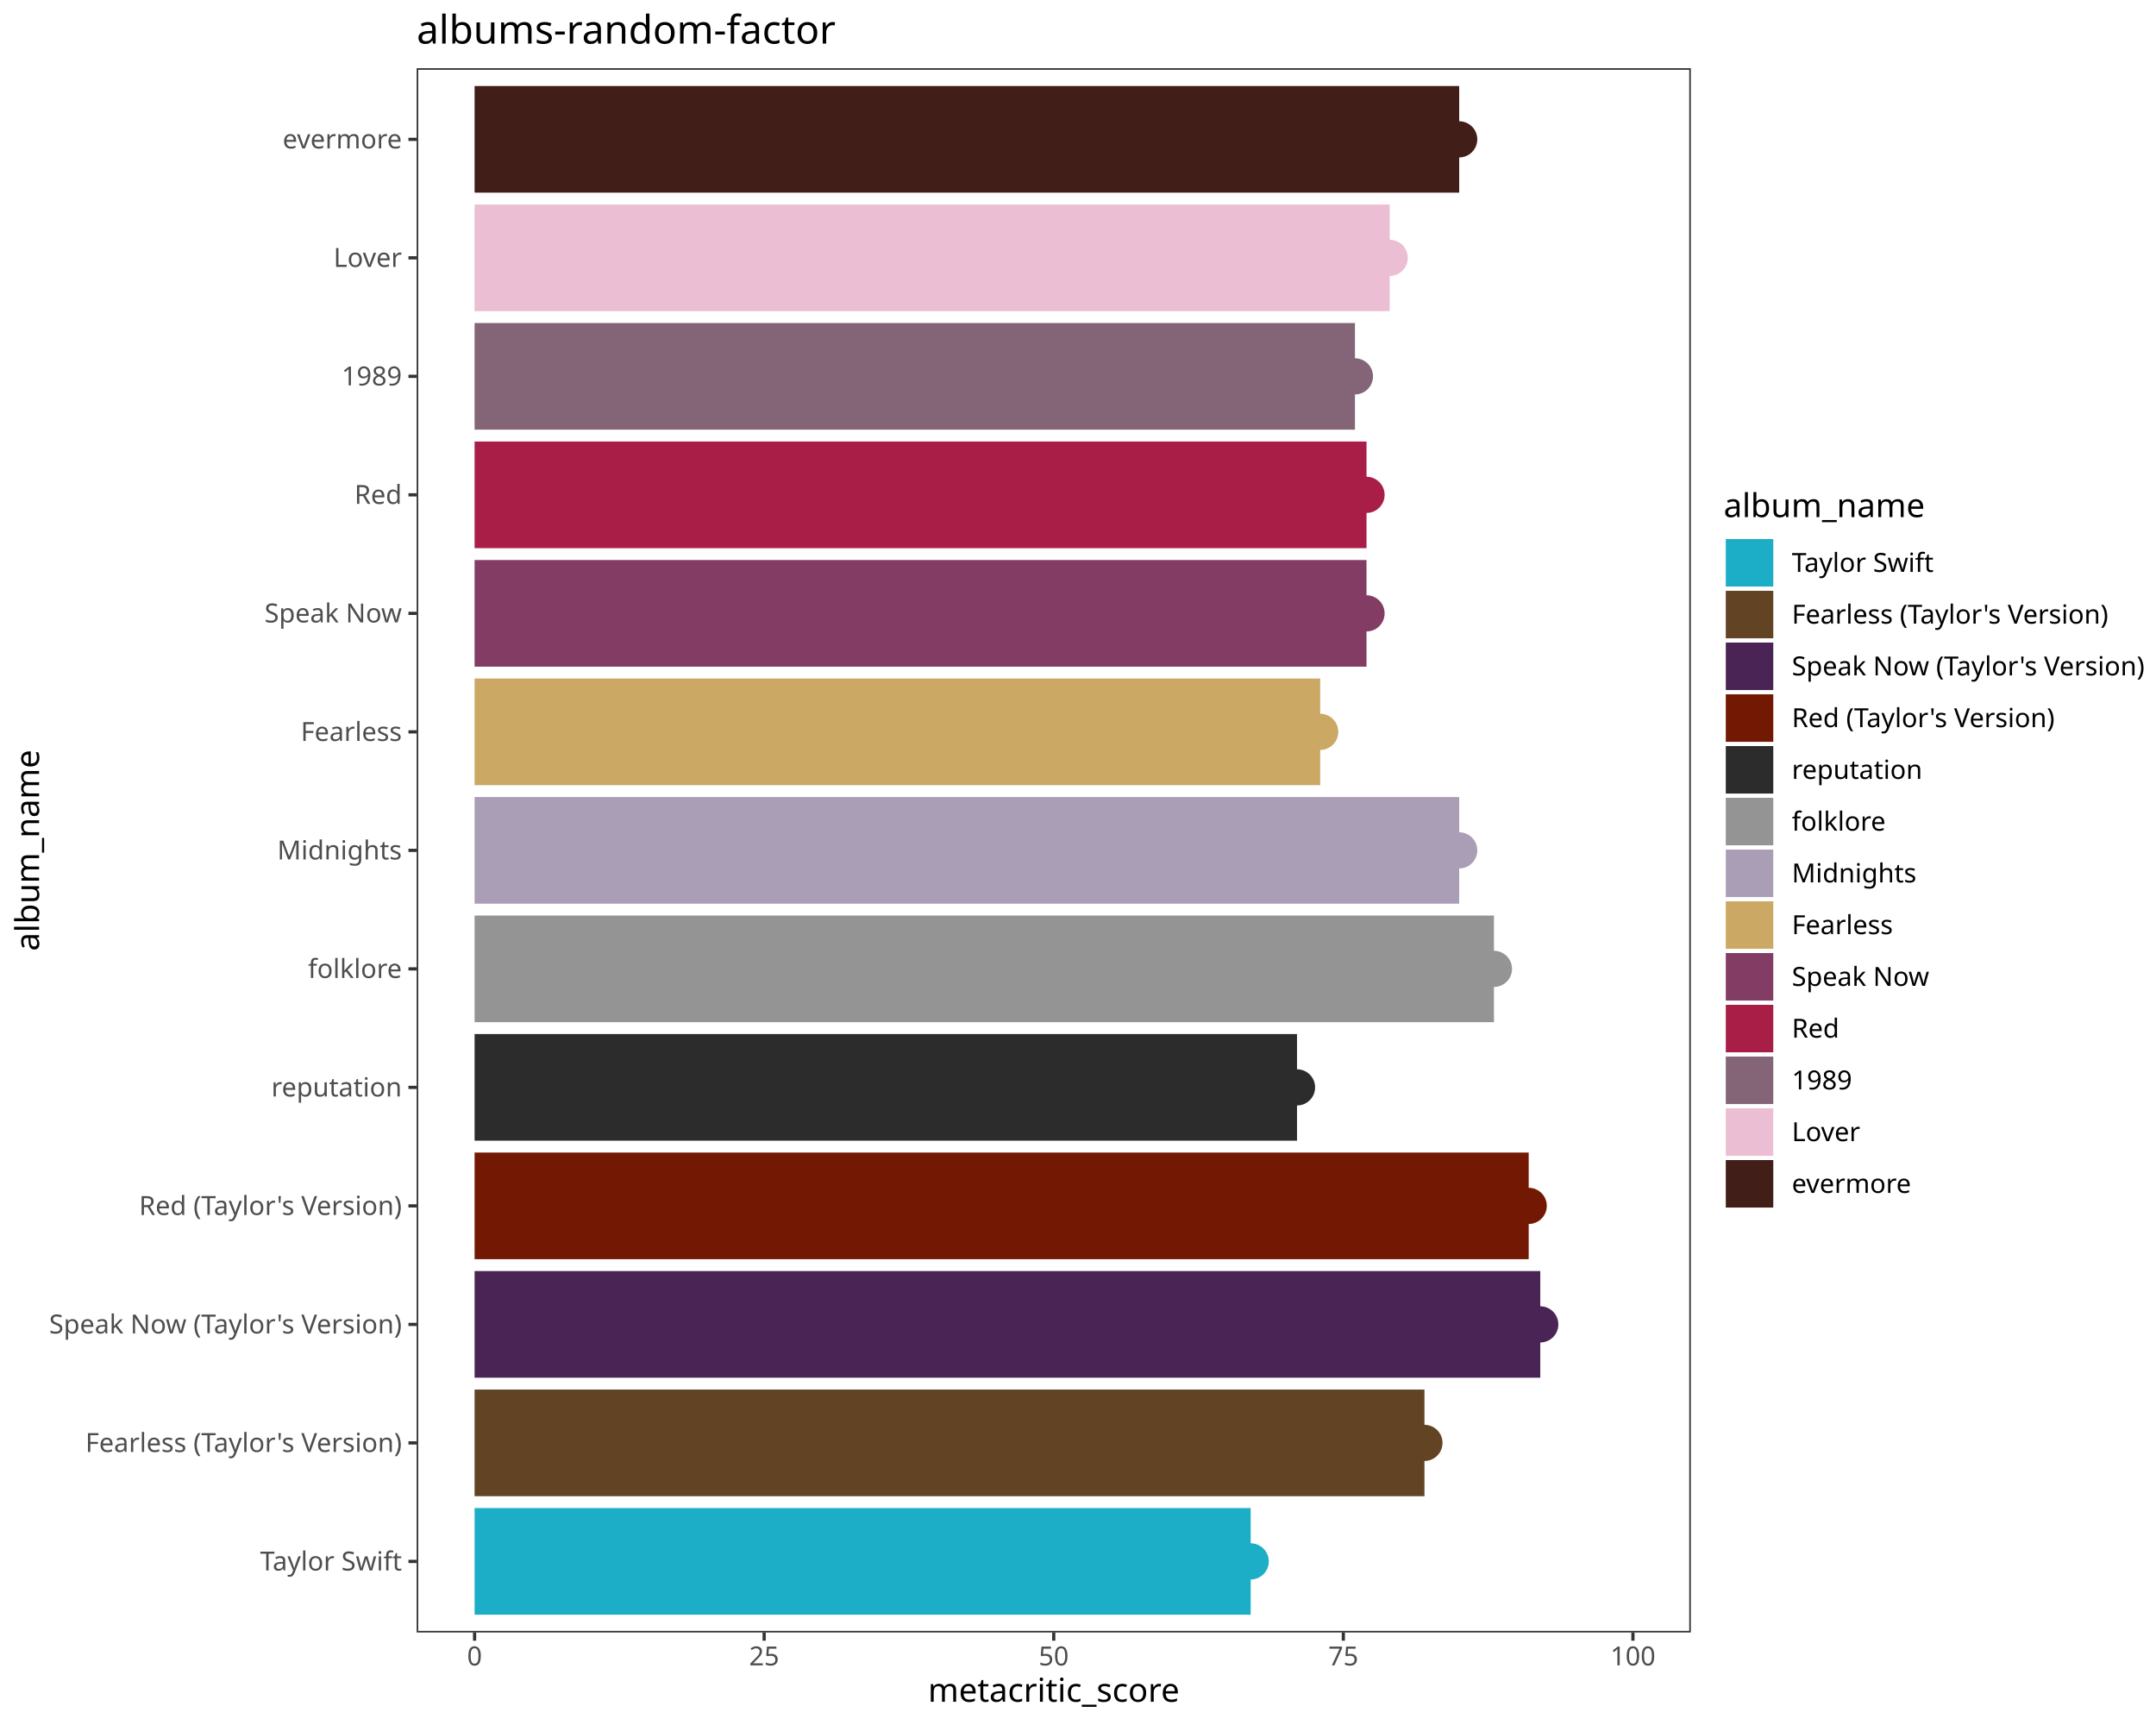
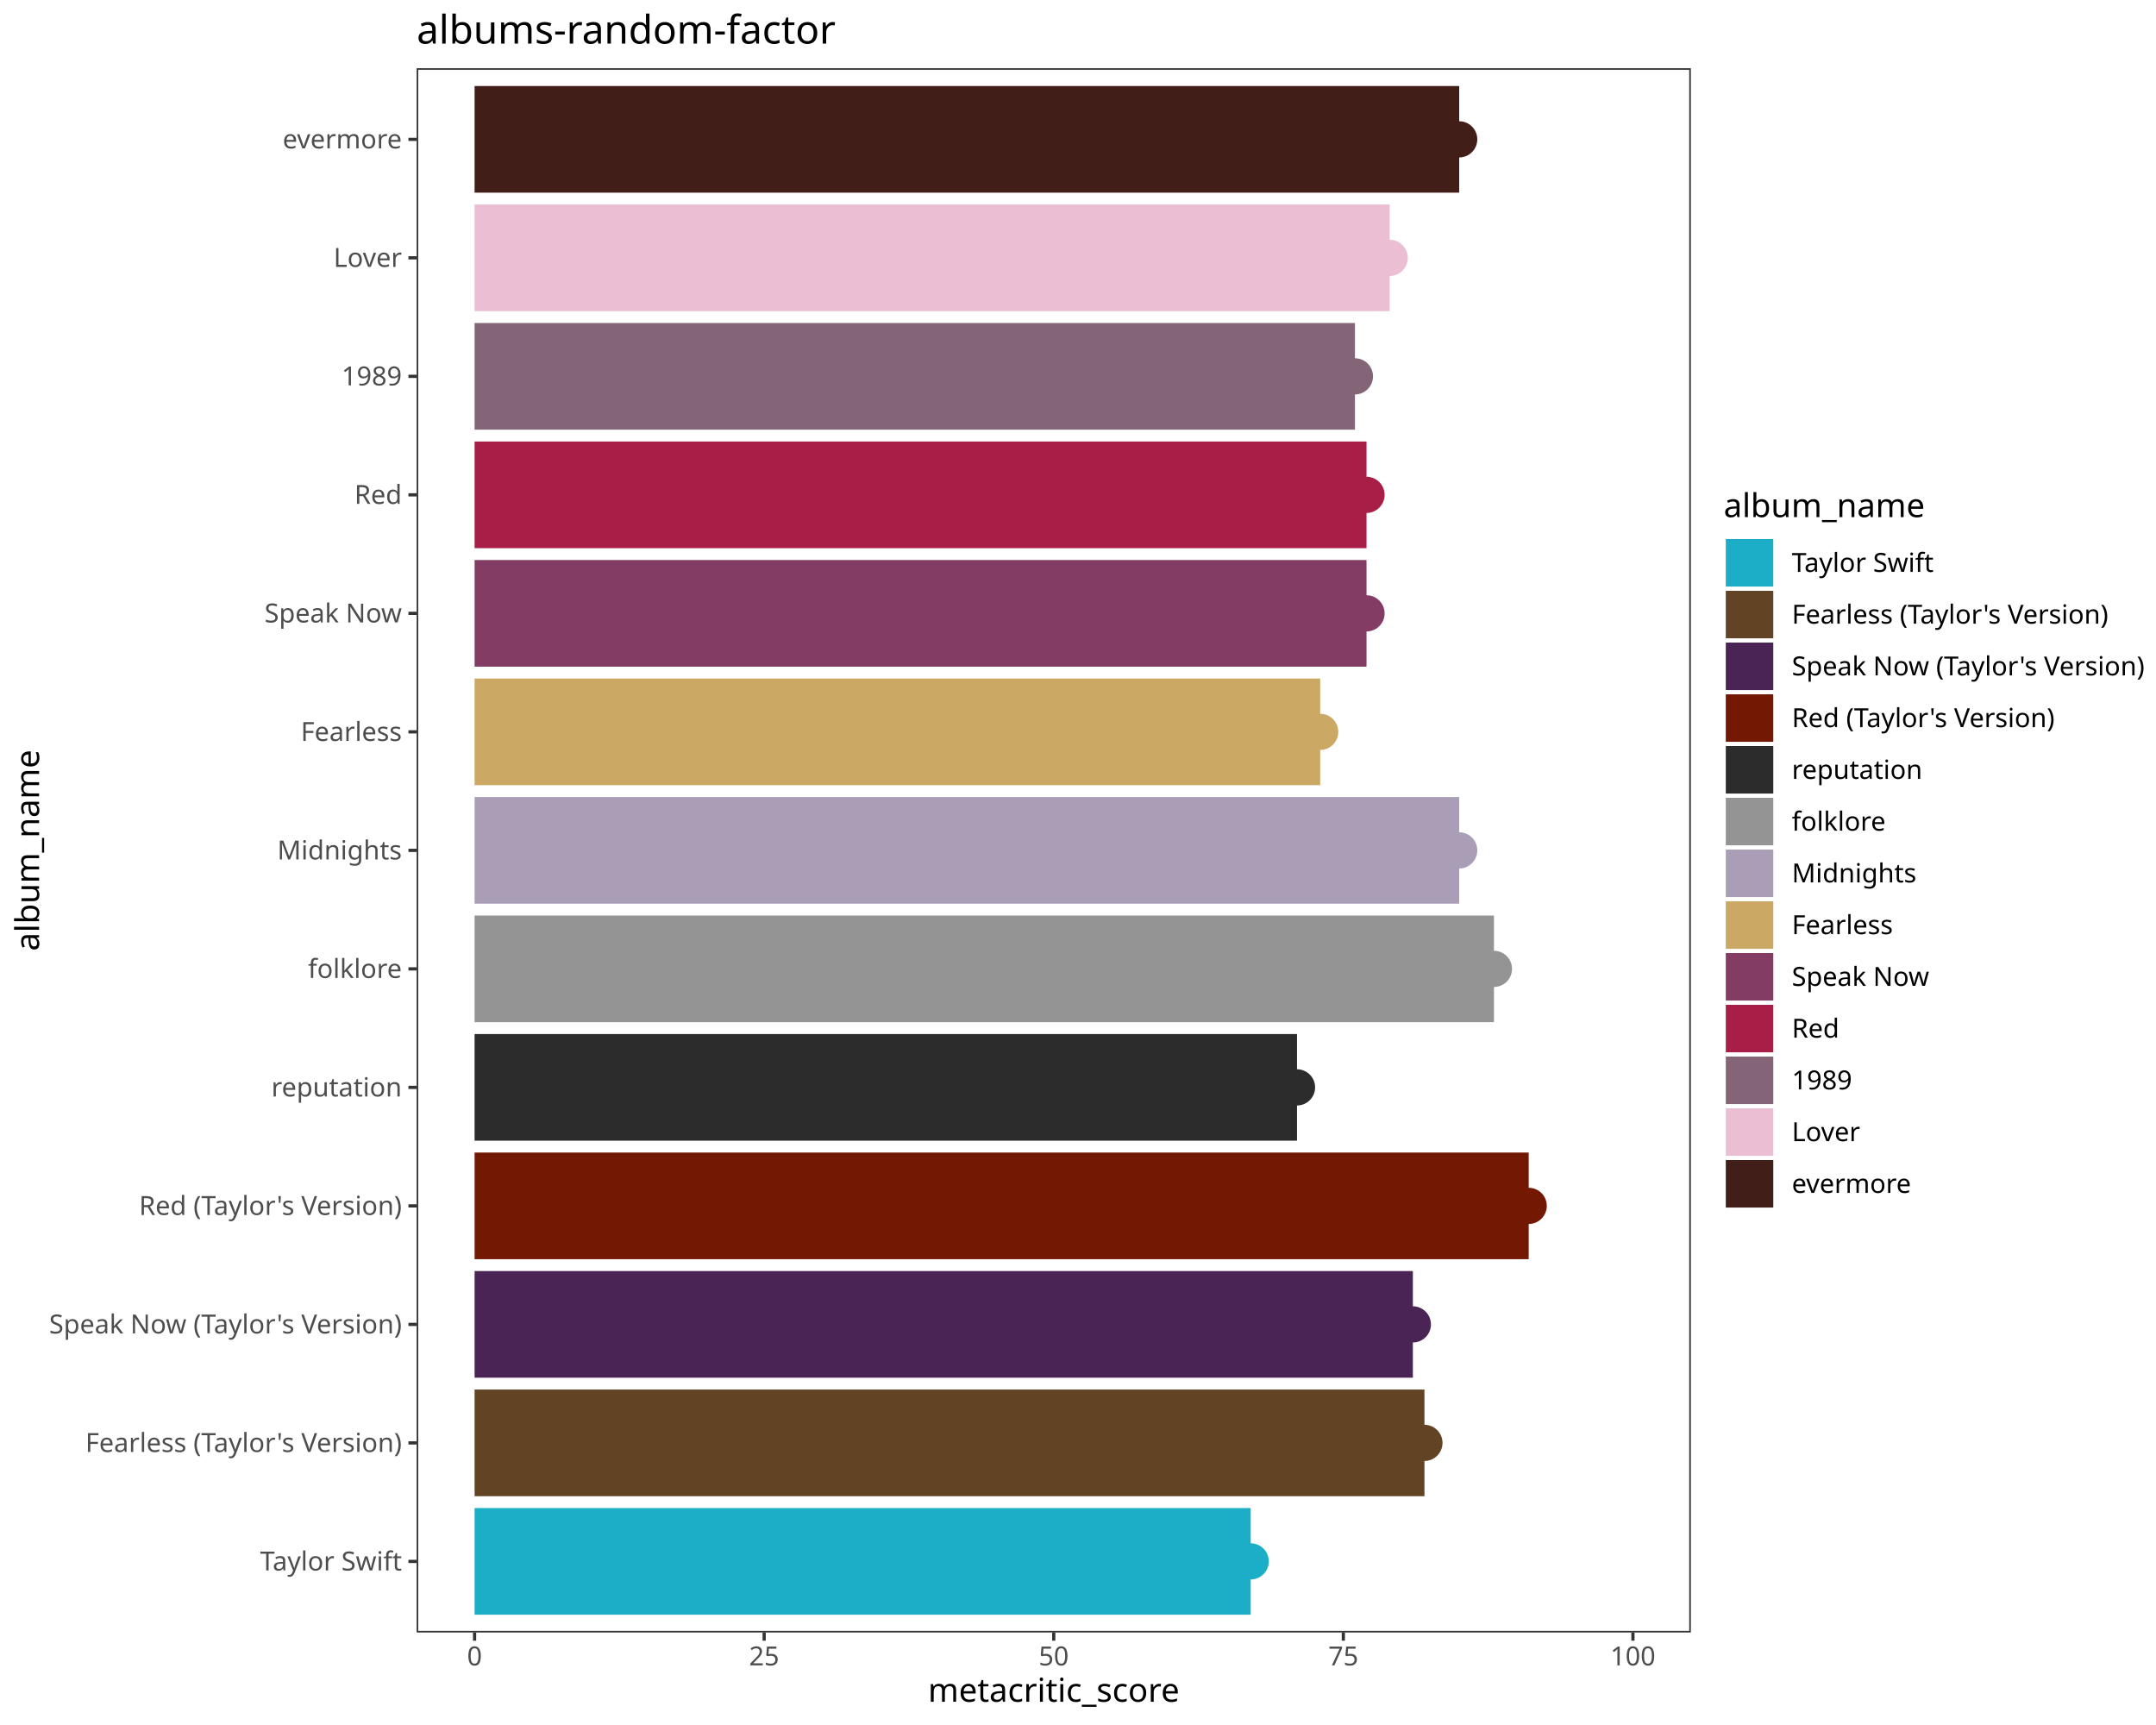
<svg xmlns="http://www.w3.org/2000/svg" class="svglite" data-engine-version="2.0" width="720.00pt" height="576.00pt" viewBox="0 0 720.00 576.00">
  <defs>
    <style type="text/css">
    .svglite line, .svglite polyline, .svglite polygon, .svglite path, .svglite rect, .svglite circle {
      fill: none;
      stroke: #000000;
      stroke-linecap: round;
      stroke-linejoin: round;
      stroke-miterlimit: 10.00;
    }
  </style>
  </defs>
  <rect width="100%" height="100%" style="stroke: none; fill: #FFFFFF;" />
  <defs>
    <clipPath id="cpMC4wMHw3MjAuMDB8MC4wMHw1NzYuMDA=">
      <rect x="0.00" y="0.00" width="720.00" height="576.00" />
    </clipPath>
  </defs>
  <g clip-path="url(#cpMC4wMHw3MjAuMDB8MC4wMHw1NzYuMDA=)">
    <rect x="0.00" y="0.00" width="720.00" height="576.00" style="stroke-width: 1.07; stroke: #FFFFFF; fill: #FFFFFF;" />
  </g>
  <defs>
    <clipPath id="cpMTM5LjE0fDU2NC42NnwyMi43OHw1NDUuMTE=">
      <rect x="139.14" y="22.78" width="425.52" height="522.33" />
    </clipPath>
  </defs>
  <g clip-path="url(#cpMTM5LjE0fDU2NC42NnwyMi43OHw1NDUuMTE=)">
    <rect x="139.14" y="22.78" width="425.52" height="522.33" style="stroke-width: 1.07; stroke: none; fill: #FFFFFF;" />
    <rect x="158.49" y="503.56" width="259.18" height="35.61" style="stroke-width: 1.07; stroke: none; stroke-linecap: butt; stroke-linejoin: miter; fill: #1BAEC6;" />
    <rect x="158.49" y="226.57" width="282.39" height="35.61" style="stroke-width: 1.07; stroke: none; stroke-linecap: butt; stroke-linejoin: miter; fill: #CBA863;" />
    <rect x="158.49" y="187.00" width="297.86" height="35.61" style="stroke-width: 1.07; stroke: none; stroke-linecap: butt; stroke-linejoin: miter; fill: #833C63;" />
    <rect x="158.49" y="147.43" width="297.86" height="35.61" style="stroke-width: 1.07; stroke: none; stroke-linecap: butt; stroke-linejoin: miter; fill: #A91E47;" />
    <rect x="158.49" y="107.86" width="294.00" height="35.61" style="stroke-width: 1.07; stroke: none; stroke-linecap: butt; stroke-linejoin: miter; fill: #846578;" />
    <rect x="158.49" y="345.28" width="274.65" height="35.61" style="stroke-width: 1.07; stroke: none; stroke-linecap: butt; stroke-linejoin: miter; fill: #2C2C2C;" />
    <rect x="158.49" y="68.29" width="305.60" height="35.61" style="stroke-width: 1.07; stroke: none; stroke-linecap: butt; stroke-linejoin: miter; fill: #EBBED3;" />
    <rect x="158.49" y="305.71" width="340.42" height="35.61" style="stroke-width: 1.07; stroke: none; stroke-linecap: butt; stroke-linejoin: miter; fill: #949494;" />
    <rect x="158.49" y="28.72" width="328.81" height="35.61" style="stroke-width: 1.07; stroke: none; stroke-linecap: butt; stroke-linejoin: miter; fill: #421E18;" />
    <rect x="158.49" y="463.99" width="317.21" height="35.61" style="stroke-width: 1.07; stroke: none; stroke-linecap: butt; stroke-linejoin: miter; fill: #624324;" />
    <rect x="158.49" y="384.85" width="352.02" height="35.61" style="stroke-width: 1.07; stroke: none; stroke-linecap: butt; stroke-linejoin: miter; fill: #731803;" />
    <rect x="158.49" y="266.14" width="328.81" height="35.61" style="stroke-width: 1.07; stroke: none; stroke-linecap: butt; stroke-linejoin: miter; fill: #AA9EB6;" />
-     <rect x="158.49" y="424.42" width="355.89" height="35.61" style="stroke-width: 1.07; stroke: none; stroke-linecap: butt; stroke-linejoin: miter; fill: #4A2454;" />
+     <rect x="158.49" y="424.42" width="313.34" height="35.61" style="stroke-width: 1.07; stroke: none; stroke-linecap: butt; stroke-linejoin: miter; fill: #4A2454;" />
    <circle cx="417.67" cy="521.37" r="5.69" style="stroke-width: 0.71; stroke: #1BAEC6; fill: #1BAEC6;" />
    <circle cx="440.88" cy="244.38" r="5.69" style="stroke-width: 0.71; stroke: #CBA863; fill: #CBA863;" />
    <circle cx="456.35" cy="204.81" r="5.69" style="stroke-width: 0.71; stroke: #833C63; fill: #833C63;" />
    <circle cx="456.35" cy="165.24" r="5.69" style="stroke-width: 0.71; stroke: #A91E47; fill: #A91E47;" />
    <circle cx="452.48" cy="125.67" r="5.69" style="stroke-width: 0.71; stroke: #846578; fill: #846578;" />
    <circle cx="433.14" cy="363.09" r="5.69" style="stroke-width: 0.71; stroke: #2C2C2C; fill: #2C2C2C;" />
    <circle cx="464.09" cy="86.10" r="5.69" style="stroke-width: 0.71; stroke: #EBBED3; fill: #EBBED3;" />
    <circle cx="498.90" cy="323.52" r="5.69" style="stroke-width: 0.71; stroke: #949494; fill: #949494;" />
    <circle cx="487.30" cy="46.53" r="5.69" style="stroke-width: 0.71; stroke: #421E18; fill: #421E18;" />
    <circle cx="475.69" cy="481.80" r="5.69" style="stroke-width: 0.71; stroke: #624324; fill: #624324;" />
    <circle cx="510.51" cy="402.66" r="5.69" style="stroke-width: 0.71; stroke: #731803; fill: #731803;" />
    <circle cx="487.30" cy="283.95" r="5.69" style="stroke-width: 0.71; stroke: #AA9EB6; fill: #AA9EB6;" />
-     <circle cx="514.37" cy="442.23" r="5.69" style="stroke-width: 0.71; stroke: #4A2454; fill: #4A2454;" />
+     <circle cx="471.82" cy="442.23" r="5.69" style="stroke-width: 0.71; stroke: #4A2454; fill: #4A2454;" />
    <rect x="139.14" y="22.78" width="425.52" height="522.33" style="stroke-width: 1.07; stroke: #333333;" />
  </g>
  <g clip-path="url(#cpMC4wMHw3MjAuMDB8MC4wMHw1NzYuMDA=)">
    <text x="134.21" y="524.40" text-anchor="end" style="font-size: 8.80px; fill: #4D4D4D; font-family: sans;" textLength="45.97px" lengthAdjust="spacingAndGlyphs">Taylor Swift</text>
    <text x="134.21" y="484.83" text-anchor="end" style="font-size: 8.80px; fill: #4D4D4D; font-family: sans;" textLength="104.88px" lengthAdjust="spacingAndGlyphs">Fearless (Taylor's Version)</text>
    <text x="134.21" y="445.26" text-anchor="end" style="font-size: 8.80px; fill: #4D4D4D; font-family: sans;" textLength="116.14px" lengthAdjust="spacingAndGlyphs">Speak Now (Taylor's Version)</text>
    <text x="134.21" y="405.69" text-anchor="end" style="font-size: 8.80px; fill: #4D4D4D; font-family: sans;" textLength="87.27px" lengthAdjust="spacingAndGlyphs">Red (Taylor's Version)</text>
    <text x="134.21" y="366.12" text-anchor="end" style="font-size: 8.80px; fill: #4D4D4D; font-family: sans;" textLength="39.14px" lengthAdjust="spacingAndGlyphs">reputation</text>
    <text x="134.21" y="326.55" text-anchor="end" style="font-size: 8.80px; fill: #4D4D4D; font-family: sans;" textLength="28.37px" lengthAdjust="spacingAndGlyphs">folklore</text>
    <text x="134.21" y="286.98" text-anchor="end" style="font-size: 8.80px; fill: #4D4D4D; font-family: sans;" textLength="37.67px" lengthAdjust="spacingAndGlyphs">Midnights</text>
    <text x="134.21" y="247.41" text-anchor="end" style="font-size: 8.80px; fill: #4D4D4D; font-family: sans;" textLength="33.75px" lengthAdjust="spacingAndGlyphs">Fearless</text>
    <text x="134.21" y="207.84" text-anchor="end" style="font-size: 8.80px; fill: #4D4D4D; font-family: sans;" textLength="45.01px" lengthAdjust="spacingAndGlyphs">Speak Now</text>
    <text x="134.21" y="168.26" text-anchor="end" style="font-size: 8.80px; fill: #4D4D4D; font-family: sans;" textLength="16.15px" lengthAdjust="spacingAndGlyphs">Red</text>
    <text x="134.21" y="128.69" text-anchor="end" style="font-size: 8.80px; fill: #4D4D4D; font-family: sans;" textLength="19.58px" lengthAdjust="spacingAndGlyphs">1989</text>
    <text x="134.21" y="89.12" text-anchor="end" style="font-size: 8.80px; fill: #4D4D4D; font-family: sans;" textLength="22.02px" lengthAdjust="spacingAndGlyphs">Lover</text>
    <text x="134.21" y="49.55" text-anchor="end" style="font-size: 8.80px; fill: #4D4D4D; font-family: sans;" textLength="37.18px" lengthAdjust="spacingAndGlyphs">evermore</text>
    <polyline points="136.40,521.37 139.14,521.37 " style="stroke-width: 1.07; stroke: #333333; stroke-linecap: butt;" />
    <polyline points="136.40,481.80 139.14,481.80 " style="stroke-width: 1.07; stroke: #333333; stroke-linecap: butt;" />
    <polyline points="136.40,442.23 139.14,442.23 " style="stroke-width: 1.07; stroke: #333333; stroke-linecap: butt;" />
    <polyline points="136.40,402.66 139.14,402.66 " style="stroke-width: 1.07; stroke: #333333; stroke-linecap: butt;" />
    <polyline points="136.40,363.09 139.14,363.09 " style="stroke-width: 1.07; stroke: #333333; stroke-linecap: butt;" />
    <polyline points="136.40,323.52 139.14,323.52 " style="stroke-width: 1.07; stroke: #333333; stroke-linecap: butt;" />
    <polyline points="136.40,283.95 139.14,283.95 " style="stroke-width: 1.07; stroke: #333333; stroke-linecap: butt;" />
    <polyline points="136.40,244.38 139.14,244.38 " style="stroke-width: 1.07; stroke: #333333; stroke-linecap: butt;" />
    <polyline points="136.40,204.81 139.14,204.81 " style="stroke-width: 1.07; stroke: #333333; stroke-linecap: butt;" />
    <polyline points="136.40,165.24 139.14,165.24 " style="stroke-width: 1.07; stroke: #333333; stroke-linecap: butt;" />
    <polyline points="136.40,125.67 139.14,125.67 " style="stroke-width: 1.07; stroke: #333333; stroke-linecap: butt;" />
    <polyline points="136.40,86.10 139.14,86.10 " style="stroke-width: 1.07; stroke: #333333; stroke-linecap: butt;" />
    <polyline points="136.40,46.53 139.14,46.53 " style="stroke-width: 1.07; stroke: #333333; stroke-linecap: butt;" />
    <polyline points="158.49,547.85 158.49,545.11 " style="stroke-width: 1.07; stroke: #333333; stroke-linecap: butt;" />
    <polyline points="255.19,547.85 255.19,545.11 " style="stroke-width: 1.07; stroke: #333333; stroke-linecap: butt;" />
    <polyline points="351.90,547.85 351.90,545.11 " style="stroke-width: 1.07; stroke: #333333; stroke-linecap: butt;" />
    <polyline points="448.61,547.85 448.61,545.11 " style="stroke-width: 1.07; stroke: #333333; stroke-linecap: butt;" />
    <polyline points="545.32,547.85 545.32,545.11 " style="stroke-width: 1.07; stroke: #333333; stroke-linecap: butt;" />
    <text x="158.49" y="556.10" text-anchor="middle" style="font-size: 8.80px; fill: #4D4D4D; font-family: sans;" textLength="4.89px" lengthAdjust="spacingAndGlyphs">0</text>
    <text x="255.19" y="556.10" text-anchor="middle" style="font-size: 8.80px; fill: #4D4D4D; font-family: sans;" textLength="9.79px" lengthAdjust="spacingAndGlyphs">25</text>
    <text x="351.90" y="556.10" text-anchor="middle" style="font-size: 8.80px; fill: #4D4D4D; font-family: sans;" textLength="9.79px" lengthAdjust="spacingAndGlyphs">50</text>
    <text x="448.61" y="556.10" text-anchor="middle" style="font-size: 8.80px; fill: #4D4D4D; font-family: sans;" textLength="9.79px" lengthAdjust="spacingAndGlyphs">75</text>
    <text x="545.32" y="556.10" text-anchor="middle" style="font-size: 8.80px; fill: #4D4D4D; font-family: sans;" textLength="14.68px" lengthAdjust="spacingAndGlyphs">100</text>
    <text x="351.90" y="568.24" text-anchor="middle" style="font-size: 11.00px; font-family: sans;" textLength="80.10px" lengthAdjust="spacingAndGlyphs">metacritic_score</text>
    <text transform="translate(13.05,283.95) rotate(-90)" text-anchor="middle" style="font-size: 11.00px; font-family: sans;" textLength="63.60px" lengthAdjust="spacingAndGlyphs">album_name</text>
    <rect x="575.62" y="163.96" width="138.90" height="239.97" style="stroke-width: 1.07; stroke: none; fill: #FFFFFF;" />
    <text x="575.62" y="172.67" style="font-size: 11.00px; font-family: sans;" textLength="63.60px" lengthAdjust="spacingAndGlyphs">album_name</text>
    <rect x="575.62" y="179.29" width="17.28" height="17.28" style="stroke-width: 1.07; stroke: none; fill: #FFFFFF;" />
    <rect x="576.33" y="180.00" width="15.86" height="15.86" style="stroke-width: 1.07; stroke: none; stroke-linecap: butt; stroke-linejoin: miter; fill: #1BAEC6;" />
    <circle cx="584.26" cy="187.93" r="5.69" style="stroke-width: 0.71; stroke: #1BAEC6; fill: #1BAEC6;" />
    <rect x="575.62" y="196.57" width="17.28" height="17.28" style="stroke-width: 1.07; stroke: none; fill: #FFFFFF;" />
    <rect x="576.33" y="197.28" width="15.86" height="15.86" style="stroke-width: 1.07; stroke: none; stroke-linecap: butt; stroke-linejoin: miter; fill: #624324;" />
    <circle cx="584.26" cy="205.21" r="5.69" style="stroke-width: 0.71; stroke: #624324; fill: #624324;" />
    <rect x="575.62" y="213.85" width="17.28" height="17.28" style="stroke-width: 1.07; stroke: none; fill: #FFFFFF;" />
    <rect x="576.33" y="214.56" width="15.86" height="15.86" style="stroke-width: 1.07; stroke: none; stroke-linecap: butt; stroke-linejoin: miter; fill: #4A2454;" />
    <circle cx="584.26" cy="222.49" r="5.69" style="stroke-width: 0.71; stroke: #4A2454; fill: #4A2454;" />
    <rect x="575.62" y="231.13" width="17.28" height="17.28" style="stroke-width: 1.07; stroke: none; fill: #FFFFFF;" />
    <rect x="576.33" y="231.84" width="15.86" height="15.86" style="stroke-width: 1.07; stroke: none; stroke-linecap: butt; stroke-linejoin: miter; fill: #731803;" />
    <circle cx="584.26" cy="239.77" r="5.69" style="stroke-width: 0.71; stroke: #731803; fill: #731803;" />
    <rect x="575.62" y="248.41" width="17.28" height="17.28" style="stroke-width: 1.07; stroke: none; fill: #FFFFFF;" />
    <rect x="576.33" y="249.12" width="15.86" height="15.86" style="stroke-width: 1.07; stroke: none; stroke-linecap: butt; stroke-linejoin: miter; fill: #2C2C2C;" />
    <circle cx="584.26" cy="257.05" r="5.69" style="stroke-width: 0.71; stroke: #2C2C2C; fill: #2C2C2C;" />
    <rect x="575.62" y="265.69" width="17.28" height="17.28" style="stroke-width: 1.07; stroke: none; fill: #FFFFFF;" />
    <rect x="576.33" y="266.40" width="15.86" height="15.86" style="stroke-width: 1.07; stroke: none; stroke-linecap: butt; stroke-linejoin: miter; fill: #949494;" />
    <circle cx="584.26" cy="274.33" r="5.69" style="stroke-width: 0.71; stroke: #949494; fill: #949494;" />
    <rect x="575.62" y="282.97" width="17.28" height="17.28" style="stroke-width: 1.07; stroke: none; fill: #FFFFFF;" />
    <rect x="576.33" y="283.68" width="15.86" height="15.86" style="stroke-width: 1.07; stroke: none; stroke-linecap: butt; stroke-linejoin: miter; fill: #AA9EB6;" />
    <circle cx="584.26" cy="291.61" r="5.69" style="stroke-width: 0.71; stroke: #AA9EB6; fill: #AA9EB6;" />
    <rect x="575.62" y="300.25" width="17.28" height="17.28" style="stroke-width: 1.07; stroke: none; fill: #FFFFFF;" />
    <rect x="576.33" y="300.96" width="15.86" height="15.86" style="stroke-width: 1.07; stroke: none; stroke-linecap: butt; stroke-linejoin: miter; fill: #CBA863;" />
    <circle cx="584.26" cy="308.89" r="5.69" style="stroke-width: 0.71; stroke: #CBA863; fill: #CBA863;" />
    <rect x="575.62" y="317.53" width="17.28" height="17.28" style="stroke-width: 1.07; stroke: none; fill: #FFFFFF;" />
    <rect x="576.33" y="318.24" width="15.86" height="15.86" style="stroke-width: 1.07; stroke: none; stroke-linecap: butt; stroke-linejoin: miter; fill: #833C63;" />
    <circle cx="584.26" cy="326.17" r="5.69" style="stroke-width: 0.71; stroke: #833C63; fill: #833C63;" />
    <rect x="575.62" y="334.81" width="17.28" height="17.28" style="stroke-width: 1.07; stroke: none; fill: #FFFFFF;" />
    <rect x="576.33" y="335.52" width="15.86" height="15.86" style="stroke-width: 1.07; stroke: none; stroke-linecap: butt; stroke-linejoin: miter; fill: #A91E47;" />
    <circle cx="584.26" cy="343.45" r="5.69" style="stroke-width: 0.71; stroke: #A91E47; fill: #A91E47;" />
    <rect x="575.62" y="352.09" width="17.28" height="17.28" style="stroke-width: 1.07; stroke: none; fill: #FFFFFF;" />
    <rect x="576.33" y="352.80" width="15.86" height="15.86" style="stroke-width: 1.07; stroke: none; stroke-linecap: butt; stroke-linejoin: miter; fill: #846578;" />
    <circle cx="584.26" cy="360.73" r="5.69" style="stroke-width: 0.71; stroke: #846578; fill: #846578;" />
    <rect x="575.62" y="369.37" width="17.28" height="17.28" style="stroke-width: 1.07; stroke: none; fill: #FFFFFF;" />
    <rect x="576.33" y="370.08" width="15.86" height="15.86" style="stroke-width: 1.07; stroke: none; stroke-linecap: butt; stroke-linejoin: miter; fill: #EBBED3;" />
    <circle cx="584.26" cy="378.01" r="5.69" style="stroke-width: 0.71; stroke: #EBBED3; fill: #EBBED3;" />
    <rect x="575.62" y="386.65" width="17.28" height="17.28" style="stroke-width: 1.07; stroke: none; fill: #FFFFFF;" />
    <rect x="576.33" y="387.36" width="15.86" height="15.86" style="stroke-width: 1.07; stroke: none; stroke-linecap: butt; stroke-linejoin: miter; fill: #421E18;" />
    <circle cx="584.26" cy="395.29" r="5.69" style="stroke-width: 0.71; stroke: #421E18; fill: #421E18;" />
    <text x="598.38" y="190.96" style="font-size: 8.80px; font-family: sans;" textLength="45.97px" lengthAdjust="spacingAndGlyphs">Taylor Swift</text>
    <text x="598.38" y="208.24" style="font-size: 8.80px; font-family: sans;" textLength="104.88px" lengthAdjust="spacingAndGlyphs">Fearless (Taylor's Version)</text>
    <text x="598.38" y="225.52" style="font-size: 8.80px; font-family: sans;" textLength="116.14px" lengthAdjust="spacingAndGlyphs">Speak Now (Taylor's Version)</text>
    <text x="598.38" y="242.80" style="font-size: 8.80px; font-family: sans;" textLength="87.27px" lengthAdjust="spacingAndGlyphs">Red (Taylor's Version)</text>
    <text x="598.38" y="260.08" style="font-size: 8.80px; font-family: sans;" textLength="39.14px" lengthAdjust="spacingAndGlyphs">reputation</text>
    <text x="598.38" y="277.36" style="font-size: 8.80px; font-family: sans;" textLength="28.37px" lengthAdjust="spacingAndGlyphs">folklore</text>
    <text x="598.38" y="294.64" style="font-size: 8.80px; font-family: sans;" textLength="37.67px" lengthAdjust="spacingAndGlyphs">Midnights</text>
    <text x="598.38" y="311.92" style="font-size: 8.80px; font-family: sans;" textLength="33.75px" lengthAdjust="spacingAndGlyphs">Fearless</text>
    <text x="598.38" y="329.20" style="font-size: 8.80px; font-family: sans;" textLength="45.01px" lengthAdjust="spacingAndGlyphs">Speak Now</text>
    <text x="598.38" y="346.48" style="font-size: 8.80px; font-family: sans;" textLength="16.15px" lengthAdjust="spacingAndGlyphs">Red</text>
    <text x="598.38" y="363.76" style="font-size: 8.80px; font-family: sans;" textLength="19.58px" lengthAdjust="spacingAndGlyphs">1989</text>
    <text x="598.38" y="381.04" style="font-size: 8.80px; font-family: sans;" textLength="22.02px" lengthAdjust="spacingAndGlyphs">Lover</text>
    <text x="598.38" y="398.32" style="font-size: 8.80px; font-family: sans;" textLength="37.18px" lengthAdjust="spacingAndGlyphs">evermore</text>
    <text x="139.14" y="14.56" style="font-size: 13.20px; font-family: sans;" textLength="129.14px" lengthAdjust="spacingAndGlyphs">albums-random-factor</text>
  </g>
</svg>
